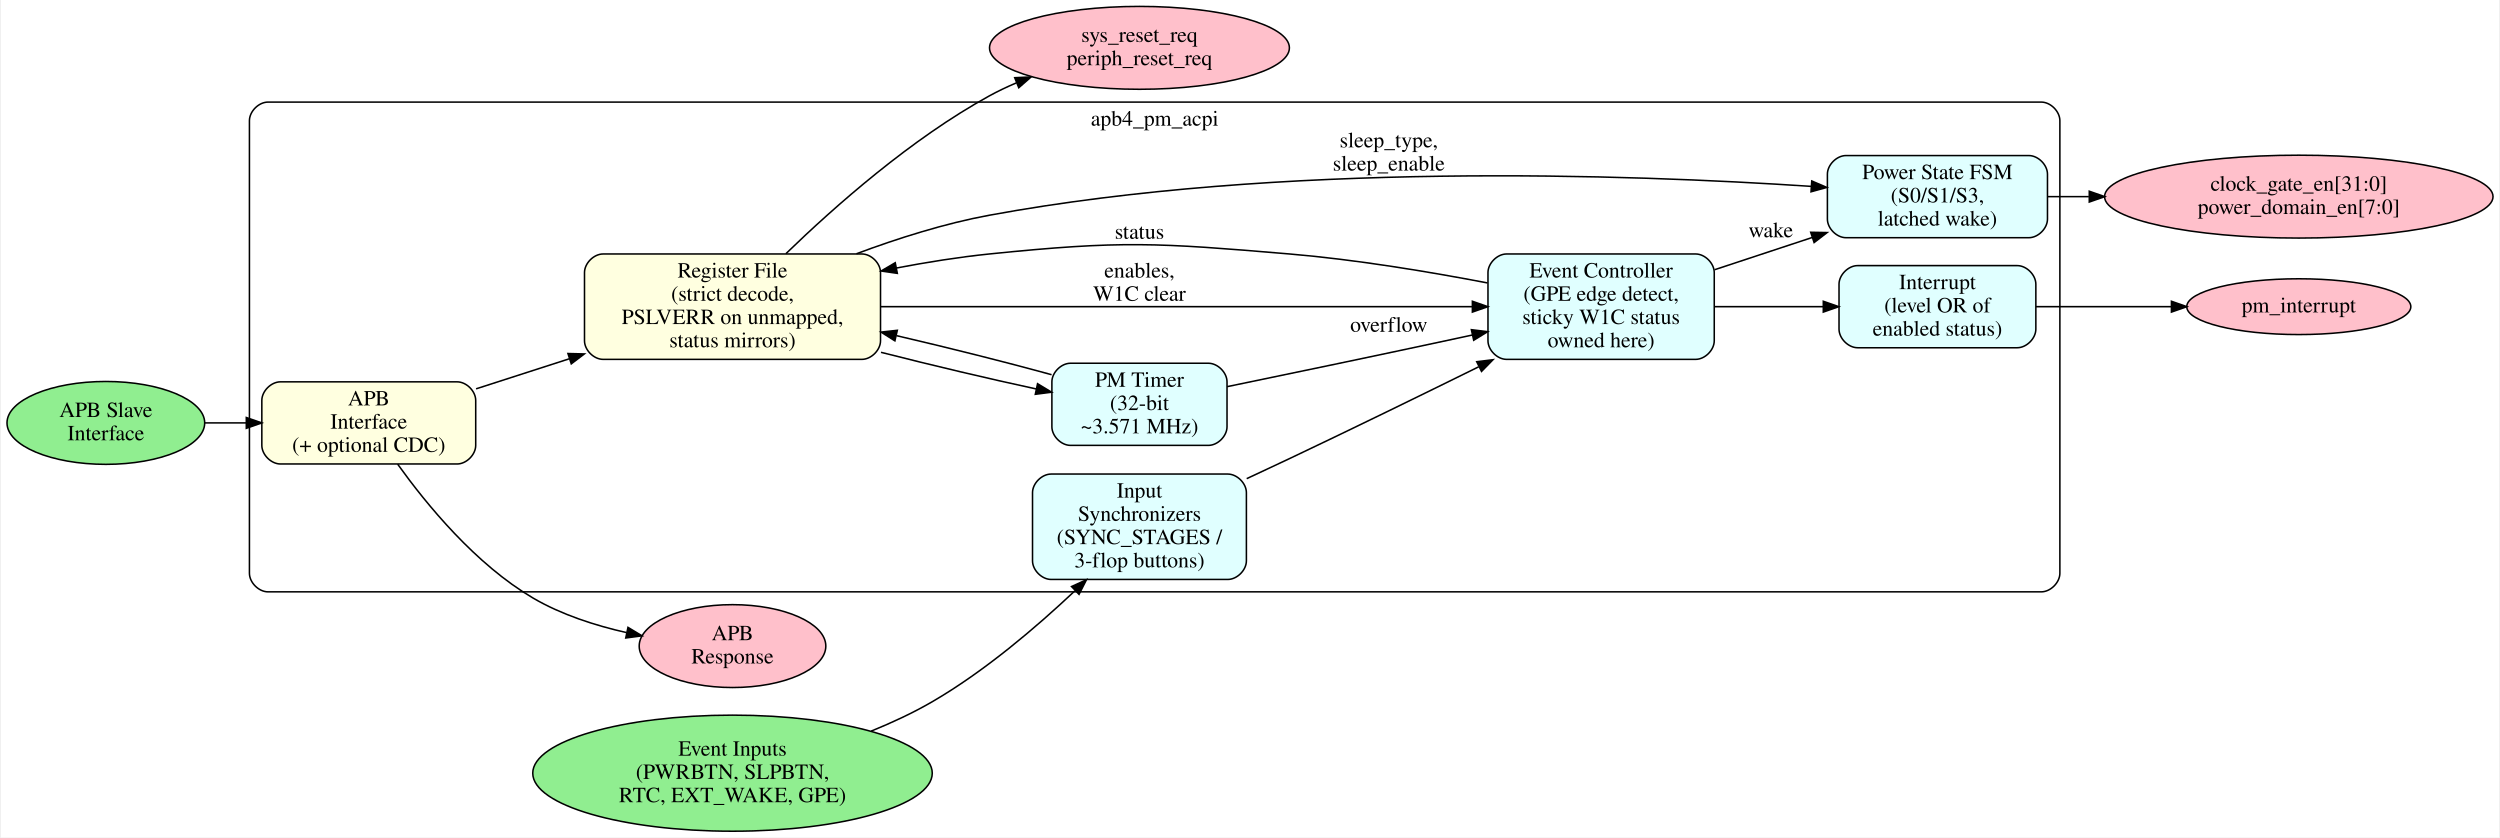
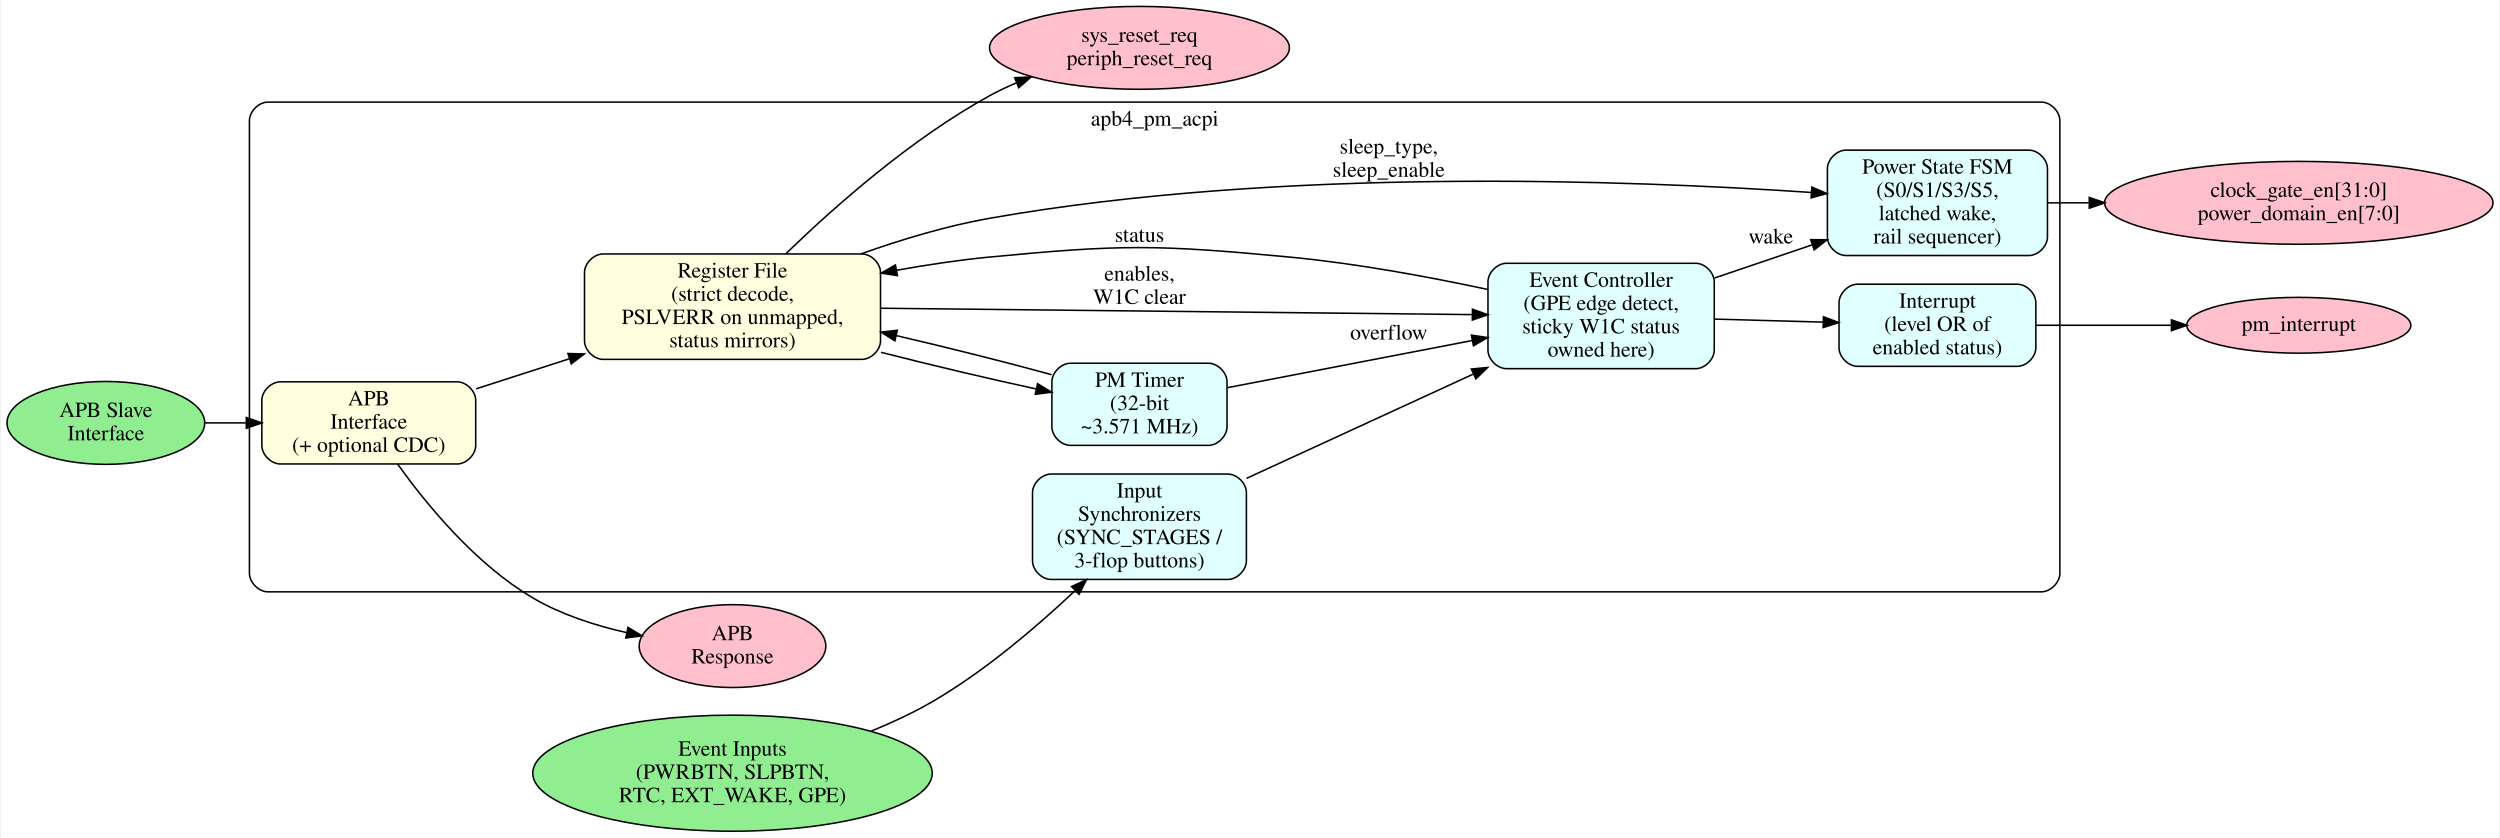
<svg xmlns="http://www.w3.org/2000/svg" width="1612pt" height="540pt" viewBox="0.00 0.00 1611.73 540.35">
  <g id="graph0" class="graph" transform="scale(1 1) rotate(0) translate(4 536.35)">
    <polygon fill="white" stroke="transparent" points="-4,4 -4,-536.35 1607.73,-536.35 1607.73,4 -4,4" />
    <g id="clust1" class="cluster">
      <path fill="none" stroke="black" d="M168.28,-154.48C168.28,-154.48 1312.41,-154.48 1312.41,-154.48 1318.41,-154.48 1324.41,-160.48 1324.41,-166.48 1324.41,-166.48 1324.41,-458.48 1324.41,-458.48 1324.41,-464.48 1318.41,-470.48 1312.41,-470.48 1312.41,-470.48 168.28,-470.48 168.28,-470.48 162.28,-470.48 156.28,-464.48 156.28,-458.48 156.28,-458.48 156.28,-166.48 156.28,-166.48 156.28,-160.48 162.28,-154.48 168.28,-154.48" />
      <text text-anchor="middle" x="740.35" y="-455.28" font-family="Times,serif" font-size="14.00">apb4_pm_acpi</text>
    </g>
    <g id="node1" class="node">
      <ellipse fill="lightgreen" stroke="black" cx="63.64" cy="-263.48" rx="63.78" ry="26.74" />
      <text text-anchor="middle" x="63.64" y="-267.28" font-family="Times,serif" font-size="14.00">APB Slave</text>
      <text text-anchor="middle" x="63.64" y="-252.28" font-family="Times,serif" font-size="14.00">Interface</text>
    </g>
    <g id="node3" class="node">
      <path fill="lightyellow" stroke="black" d="M290.28,-289.98C290.28,-289.98 176.28,-289.98 176.28,-289.98 170.28,-289.98 164.28,-283.98 164.28,-277.98 164.28,-277.98 164.28,-248.98 164.28,-248.98 164.28,-242.98 170.28,-236.98 176.28,-236.98 176.28,-236.98 290.28,-236.98 290.28,-236.98 296.28,-236.98 302.28,-242.98 302.28,-248.98 302.28,-248.98 302.28,-277.98 302.28,-277.98 302.28,-283.98 296.28,-289.98 290.28,-289.98" />
      <text text-anchor="middle" x="233.28" y="-274.78" font-family="Times,serif" font-size="14.00">APB</text>
      <text text-anchor="middle" x="233.28" y="-259.78" font-family="Times,serif" font-size="14.00">Interface</text>
      <text text-anchor="middle" x="233.28" y="-244.78" font-family="Times,serif" font-size="14.00">(+ optional CDC)</text>
    </g>
    <g id="edge1" class="edge">
      <path fill="none" stroke="black" d="M127.54,-263.48C136.25,-263.48 145.28,-263.48 154.22,-263.48" />
      <polygon fill="black" stroke="black" points="154.26,-266.98 164.26,-263.48 154.26,-259.98 154.26,-266.98" />
    </g>
    <g id="node2" class="node">
      <ellipse fill="lightgreen" stroke="black" cx="467.97" cy="-37.48" rx="128.89" ry="37.45" />
      <text text-anchor="middle" x="467.97" y="-48.78" font-family="Times,serif" font-size="14.00">Event Inputs</text>
      <text text-anchor="middle" x="467.97" y="-33.78" font-family="Times,serif" font-size="14.00">(PWRBTN, SLPBTN,</text>
      <text text-anchor="middle" x="467.97" y="-18.78" font-family="Times,serif" font-size="14.00">RTC, EXT_WAKE, GPE)</text>
    </g>
    <g id="node5" class="node">
      <path fill="lightcyan" stroke="black" d="M787.54,-230.48C787.54,-230.48 673.54,-230.48 673.54,-230.48 667.54,-230.48 661.54,-224.48 661.54,-218.48 661.54,-218.48 661.54,-174.48 661.54,-174.48 661.54,-168.48 667.54,-162.48 673.54,-162.48 673.54,-162.48 787.54,-162.48 787.54,-162.48 793.54,-162.48 799.54,-168.48 799.54,-174.48 799.54,-174.48 799.54,-218.48 799.54,-218.48 799.54,-224.48 793.54,-230.48 787.54,-230.48" />
      <text text-anchor="middle" x="730.54" y="-215.28" font-family="Times,serif" font-size="14.00">Input</text>
      <text text-anchor="middle" x="730.54" y="-200.28" font-family="Times,serif" font-size="14.00">Synchronizers</text>
      <text text-anchor="middle" x="730.54" y="-185.28" font-family="Times,serif" font-size="14.00">(SYNC_STAGES /</text>
      <text text-anchor="middle" x="730.54" y="-170.28" font-family="Times,serif" font-size="14.00">3-flop buttons)</text>
    </g>
    <g id="edge4" class="edge">
      <path fill="none" stroke="black" d="M557.4,-64.61C570.92,-70.09 584.43,-76.39 596.67,-83.48 630.5,-103.09 664.01,-131.67 688.92,-155.18" />
      <polygon fill="black" stroke="black" points="686.71,-157.91 696.36,-162.3 691.55,-152.86 686.71,-157.91" />
    </g>
    <g id="node4" class="node">
      <path fill="lightyellow" stroke="black" d="M551.47,-372.48C551.47,-372.48 384.47,-372.48 384.47,-372.48 378.47,-372.48 372.47,-366.48 372.47,-360.48 372.47,-360.48 372.47,-316.48 372.47,-316.48 372.47,-310.48 378.47,-304.48 384.47,-304.48 384.47,-304.48 551.47,-304.48 551.47,-304.48 557.47,-304.48 563.47,-310.48 563.47,-316.48 563.47,-316.48 563.47,-360.48 563.47,-360.48 563.47,-366.48 557.47,-372.48 551.47,-372.48" />
      <text text-anchor="middle" x="467.97" y="-357.28" font-family="Times,serif" font-size="14.00">Register File</text>
      <text text-anchor="middle" x="467.97" y="-342.28" font-family="Times,serif" font-size="14.00">(strict decode,</text>
      <text text-anchor="middle" x="467.97" y="-327.28" font-family="Times,serif" font-size="14.00">PSLVERR on unmapped,</text>
      <text text-anchor="middle" x="467.97" y="-312.28" font-family="Times,serif" font-size="14.00">status mirrors)</text>
    </g>
    <g id="edge2" class="edge">
      <path fill="none" stroke="black" d="M302.52,-285.47C321.39,-291.55 342.31,-298.3 362.73,-304.88" />
      <polygon fill="black" stroke="black" points="361.79,-308.25 372.38,-307.99 363.94,-301.59 361.79,-308.25" />
    </g>
    <g id="node13" class="node">
      <ellipse fill="pink" stroke="black" cx="467.97" cy="-119.48" rx="60.21" ry="26.74" />
      <text text-anchor="middle" x="467.97" y="-123.28" font-family="Times,serif" font-size="14.00">APB</text>
      <text text-anchor="middle" x="467.97" y="-108.28" font-family="Times,serif" font-size="14.00">Response</text>
    </g>
    <g id="edge3" class="edge">
      <path fill="none" stroke="black" d="M251.91,-236.86C270.54,-210.87 302.31,-172.14 339.28,-150.48 357.55,-139.77 379.35,-132.75 399.73,-128.16" />
      <polygon fill="black" stroke="black" points="400.53,-131.57 409.6,-126.09 399.09,-124.71 400.53,-131.57" />
    </g>
    <g id="node6" class="node">
      <path fill="lightcyan" stroke="black" d="M775.04,-301.98C775.04,-301.98 686.04,-301.98 686.04,-301.98 680.04,-301.98 674.04,-295.98 674.04,-289.98 674.04,-289.98 674.04,-260.98 674.04,-260.98 674.04,-254.98 680.04,-248.98 686.04,-248.98 686.04,-248.98 775.04,-248.98 775.04,-248.98 781.04,-248.98 787.04,-254.98 787.04,-260.98 787.04,-260.98 787.04,-289.98 787.04,-289.98 787.04,-295.98 781.04,-301.98 775.04,-301.98" />
      <text text-anchor="middle" x="730.54" y="-286.78" font-family="Times,serif" font-size="14.00">PM Timer</text>
      <text text-anchor="middle" x="730.54" y="-271.78" font-family="Times,serif" font-size="14.00">(32-bit</text>
      <text text-anchor="middle" x="730.54" y="-256.78" font-family="Times,serif" font-size="14.00">~3.571 MHz)</text>
    </g>
    <g id="edge8" class="edge">
      <path fill="none" stroke="black" d="M563.78,-309.03C596.99,-300.57 633.52,-291.92 663.82,-285.41" />
      <polygon fill="black" stroke="black" points="664.79,-288.79 673.84,-283.29 663.34,-281.94 664.79,-288.79" />
    </g>
    <g id="node7" class="node">
-       <path fill="lightcyan" stroke="black" d="M1089.41,-372.48C1089.41,-372.48 967.41,-372.48 967.41,-372.48 961.41,-372.48 955.41,-366.48 955.41,-360.48 955.41,-360.48 955.41,-316.48 955.41,-316.48 955.41,-310.48 961.41,-304.48 967.41,-304.48 967.41,-304.48 1089.41,-304.48 1089.41,-304.48 1095.41,-304.48 1101.41,-310.48 1101.41,-316.48 1101.41,-316.48 1101.41,-360.48 1101.41,-360.48 1101.41,-366.48 1095.41,-372.48 1089.41,-372.48" />
-       <text text-anchor="middle" x="1028.41" y="-357.28" font-family="Times,serif" font-size="14.00">Event Controller</text>
-       <text text-anchor="middle" x="1028.41" y="-342.28" font-family="Times,serif" font-size="14.00">(GPE edge detect,</text>
-       <text text-anchor="middle" x="1028.41" y="-327.28" font-family="Times,serif" font-size="14.00">sticky W1C status</text>
-       <text text-anchor="middle" x="1028.41" y="-312.28" font-family="Times,serif" font-size="14.00">owned here)</text>
+       <path fill="lightcyan" stroke="black" d="M1089.41,-366.48C1089.41,-366.48 967.41,-366.48 967.41,-366.48 961.41,-366.48 955.41,-360.48 955.41,-354.48 955.41,-354.48 955.41,-310.48 955.41,-310.48 955.41,-304.48 961.41,-298.48 967.41,-298.48 967.41,-298.48 1089.41,-298.48 1089.41,-298.48 1095.41,-298.48 1101.41,-304.48 1101.41,-310.48 1101.41,-310.48 1101.41,-354.48 1101.41,-354.48 1101.41,-360.48 1095.41,-366.48 1089.41,-366.48" />
+       <text text-anchor="middle" x="1028.41" y="-351.28" font-family="Times,serif" font-size="14.00">Event Controller</text>
+       <text text-anchor="middle" x="1028.41" y="-336.28" font-family="Times,serif" font-size="14.00">(GPE edge detect,</text>
+       <text text-anchor="middle" x="1028.41" y="-321.28" font-family="Times,serif" font-size="14.00">sticky W1C status</text>
+       <text text-anchor="middle" x="1028.41" y="-306.28" font-family="Times,serif" font-size="14.00">owned here)</text>
    </g>
    <g id="edge6" class="edge">
-       <path fill="none" stroke="black" d="M563.7,-338.48C670.81,-338.48 843.46,-338.48 945.14,-338.48" />
-       <polygon fill="black" stroke="black" points="945.35,-341.98 955.35,-338.48 945.35,-334.98 945.35,-341.98" />
-       <text text-anchor="middle" x="730.54" y="-357.28" font-family="Times,serif" font-size="14.00">enables,</text>
-       <text text-anchor="middle" x="730.54" y="-342.28" font-family="Times,serif" font-size="14.00">W1C clear</text>
+       <path fill="none" stroke="black" d="M563.7,-337.46C670.81,-336.31 843.46,-334.45 945.14,-333.36" />
+       <polygon fill="black" stroke="black" points="945.39,-336.86 955.35,-333.25 945.32,-329.86 945.39,-336.86" />
+       <text text-anchor="middle" x="730.54" y="-355.28" font-family="Times,serif" font-size="14.00">enables,</text>
+       <text text-anchor="middle" x="730.54" y="-340.28" font-family="Times,serif" font-size="14.00">W1C clear</text>
    </g>
    <g id="node8" class="node">
-       <path fill="lightcyan" stroke="black" d="M1304.41,-435.98C1304.41,-435.98 1186.41,-435.98 1186.41,-435.98 1180.41,-435.98 1174.41,-429.98 1174.41,-423.98 1174.41,-423.98 1174.41,-394.98 1174.41,-394.98 1174.41,-388.98 1180.41,-382.98 1186.41,-382.98 1186.41,-382.98 1304.41,-382.98 1304.41,-382.98 1310.41,-382.98 1316.41,-388.98 1316.41,-394.98 1316.41,-394.98 1316.41,-423.98 1316.41,-423.98 1316.41,-429.98 1310.41,-435.98 1304.41,-435.98" />
-       <text text-anchor="middle" x="1245.41" y="-420.78" font-family="Times,serif" font-size="14.00">Power State FSM</text>
-       <text text-anchor="middle" x="1245.41" y="-405.78" font-family="Times,serif" font-size="14.00">(S0/S1/S3,</text>
-       <text text-anchor="middle" x="1245.41" y="-390.78" font-family="Times,serif" font-size="14.00">latched wake)</text>
+       <path fill="lightcyan" stroke="black" d="M1304.41,-439.48C1304.41,-439.48 1186.41,-439.48 1186.41,-439.48 1180.41,-439.48 1174.41,-433.48 1174.41,-427.48 1174.41,-427.48 1174.41,-383.48 1174.41,-383.48 1174.41,-377.48 1180.41,-371.48 1186.41,-371.48 1186.41,-371.48 1304.41,-371.48 1304.41,-371.48 1310.41,-371.48 1316.41,-377.48 1316.41,-383.48 1316.41,-383.48 1316.41,-427.48 1316.41,-427.48 1316.41,-433.48 1310.41,-439.48 1304.41,-439.48" />
+       <text text-anchor="middle" x="1245.41" y="-424.28" font-family="Times,serif" font-size="14.00">Power State FSM</text>
+       <text text-anchor="middle" x="1245.41" y="-409.28" font-family="Times,serif" font-size="14.00">(S0/S1/S3/S5,</text>
+       <text text-anchor="middle" x="1245.41" y="-394.28" font-family="Times,serif" font-size="14.00">latched wake,</text>
+       <text text-anchor="middle" x="1245.41" y="-379.28" font-family="Times,serif" font-size="14.00">rail sequencer)</text>
    </g>
    <g id="edge11" class="edge">
-       <path fill="none" stroke="black" d="M547.95,-372.63C574.66,-382.59 604.99,-392.2 633.67,-397.48 821.17,-431.95 1046.49,-423.93 1164.06,-416.09" />
-       <polygon fill="black" stroke="black" points="1164.33,-419.58 1174.06,-415.41 1163.85,-412.6 1164.33,-419.58" />
-       <text text-anchor="middle" x="891.41" y="-441.28" font-family="Times,serif" font-size="14.00">sleep_type,</text>
-       <text text-anchor="middle" x="891.41" y="-426.28" font-family="Times,serif" font-size="14.00">sleep_enable</text>
+       <path fill="none" stroke="black" d="M550.97,-372.57C576.96,-381.82 606.11,-390.61 633.67,-395.48 821.39,-428.63 1046.62,-420.15 1164.12,-412.16" />
+       <polygon fill="black" stroke="black" points="1164.39,-415.65 1174.12,-411.47 1163.9,-408.67 1164.39,-415.65" />
+       <text text-anchor="middle" x="891.41" y="-437.28" font-family="Times,serif" font-size="14.00">sleep_type,</text>
+       <text text-anchor="middle" x="891.41" y="-422.28" font-family="Times,serif" font-size="14.00">sleep_enable</text>
    </g>
    <g id="node12" class="node">
      <ellipse fill="pink" stroke="black" cx="730.54" cy="-505.48" rx="96.75" ry="26.74" />
      <text text-anchor="middle" x="730.54" y="-509.28" font-family="Times,serif" font-size="14.00">sys_reset_req</text>
      <text text-anchor="middle" x="730.54" y="-494.28" font-family="Times,serif" font-size="14.00">periph_reset_req</text>
    </g>
    <g id="edge14" class="edge">
      <path fill="none" stroke="black" d="M502.42,-372.67C533.84,-403.1 583.43,-446.93 633.67,-474.48 639.2,-477.51 645.08,-480.31 651.1,-482.87" />
      <polygon fill="black" stroke="black" points="650.06,-486.22 660.64,-486.71 652.67,-479.73 650.06,-486.22" />
    </g>
    <g id="edge5" class="edge">
-       <path fill="none" stroke="black" d="M799.73,-227.51C809.05,-231.83 818.48,-236.24 827.41,-240.48 867.83,-259.65 912.57,-281.51 949.46,-299.71" />
-       <polygon fill="black" stroke="black" points="948.15,-302.97 958.66,-304.26 951.25,-296.69 948.15,-302.97" />
+       <path fill="none" stroke="black" d="M799.63,-227.72C808.97,-232 818.43,-236.35 827.41,-240.48 866.31,-258.35 909.45,-278.19 945.67,-294.86" />
+       <polygon fill="black" stroke="black" points="944.67,-298.25 955.21,-299.25 947.59,-291.89 944.67,-298.25" />
    </g>
    <g id="edge9" class="edge">
      <path fill="none" stroke="black" d="M673.84,-294.59C644.7,-302.61 608.05,-311.8 573.83,-319.76" />
      <polygon fill="black" stroke="black" points="572.74,-316.42 563.78,-322.08 574.31,-323.24 572.74,-316.42" />
    </g>
    <g id="edge10" class="edge">
-       <path fill="none" stroke="black" d="M787.07,-286.87C828.52,-295.43 886.55,-307.51 937.41,-318.48 940.04,-319.04 942.7,-319.62 945.39,-320.2" />
-       <polygon fill="black" stroke="black" points="944.7,-323.64 955.22,-322.35 946.2,-316.8 944.7,-323.64" />
-       <text text-anchor="middle" x="891.41" y="-322.28" font-family="Times,serif" font-size="14.00">overflow</text>
+       <path fill="none" stroke="black" d="M787.19,-286.2C831.76,-294.78 894.94,-306.96 945.32,-316.66" />
+       <polygon fill="black" stroke="black" points="944.73,-320.11 955.21,-318.57 946.05,-313.24 944.73,-320.11" />
+       <text text-anchor="middle" x="891.41" y="-317.28" font-family="Times,serif" font-size="14.00">overflow</text>
    </g>
    <g id="edge7" class="edge">
-       <path fill="none" stroke="black" d="M955.11,-353.79C917.27,-361.04 870.05,-368.88 827.41,-372.48 741.61,-379.72 719.33,-381.23 633.67,-372.48 614.16,-370.48 593.56,-367.2 573.77,-363.43" />
-       <polygon fill="black" stroke="black" points="574.31,-359.97 563.82,-361.49 572.97,-366.84 574.31,-359.97" />
-       <text text-anchor="middle" x="730.54" y="-382.28" font-family="Times,serif" font-size="14.00">status</text>
+       <path fill="none" stroke="black" d="M955.21,-349.59C917.39,-357.69 870.17,-366.45 827.41,-370.48 741.68,-378.55 719.38,-378.73 633.67,-370.48 614.2,-368.6 593.61,-365.51 573.83,-361.97" />
+       <polygon fill="black" stroke="black" points="574.35,-358.5 563.88,-360.14 573.08,-365.39 574.35,-358.5" />
+       <text text-anchor="middle" x="730.54" y="-380.28" font-family="Times,serif" font-size="14.00">status</text>
    </g>
    <g id="edge12" class="edge">
-       <path fill="none" stroke="black" d="M1101.6,-362.32C1121.82,-368.99 1143.92,-376.29 1164.56,-383.11" />
-       <polygon fill="black" stroke="black" points="1163.64,-386.49 1174.24,-386.3 1165.84,-379.84 1163.64,-386.49" />
-       <text text-anchor="middle" x="1137.91" y="-383.28" font-family="Times,serif" font-size="14.00">wake</text>
+       <path fill="none" stroke="black" d="M1101.6,-356.99C1121.82,-363.85 1143.92,-371.36 1164.56,-378.36" />
+       <polygon fill="black" stroke="black" points="1163.64,-381.75 1174.24,-381.65 1165.89,-375.12 1163.64,-381.75" />
+       <text text-anchor="middle" x="1137.91" y="-379.28" font-family="Times,serif" font-size="14.00">wake</text>
    </g>
    <g id="node9" class="node">
-       <path fill="lightcyan" stroke="black" d="M1296.91,-364.98C1296.91,-364.98 1193.91,-364.98 1193.91,-364.98 1187.91,-364.98 1181.91,-358.98 1181.91,-352.98 1181.91,-352.98 1181.91,-323.98 1181.91,-323.98 1181.91,-317.98 1187.91,-311.98 1193.91,-311.98 1193.91,-311.98 1296.91,-311.98 1296.91,-311.98 1302.91,-311.98 1308.91,-317.98 1308.91,-323.98 1308.91,-323.98 1308.91,-352.98 1308.91,-352.98 1308.91,-358.98 1302.91,-364.98 1296.91,-364.98" />
-       <text text-anchor="middle" x="1245.41" y="-349.78" font-family="Times,serif" font-size="14.00">Interrupt</text>
-       <text text-anchor="middle" x="1245.41" y="-334.78" font-family="Times,serif" font-size="14.00">(level OR of</text>
-       <text text-anchor="middle" x="1245.41" y="-319.78" font-family="Times,serif" font-size="14.00">enabled status)</text>
+       <path fill="lightcyan" stroke="black" d="M1296.91,-352.98C1296.91,-352.98 1193.91,-352.98 1193.91,-352.98 1187.91,-352.98 1181.91,-346.98 1181.91,-340.98 1181.91,-340.98 1181.91,-311.98 1181.91,-311.98 1181.91,-305.98 1187.91,-299.98 1193.91,-299.98 1193.91,-299.98 1296.91,-299.98 1296.91,-299.98 1302.91,-299.98 1308.91,-305.98 1308.91,-311.98 1308.91,-311.98 1308.91,-340.98 1308.91,-340.98 1308.91,-346.98 1302.91,-352.98 1296.91,-352.98" />
+       <text text-anchor="middle" x="1245.41" y="-337.78" font-family="Times,serif" font-size="14.00">Interrupt</text>
+       <text text-anchor="middle" x="1245.41" y="-322.78" font-family="Times,serif" font-size="14.00">(level OR of</text>
+       <text text-anchor="middle" x="1245.41" y="-307.78" font-family="Times,serif" font-size="14.00">enabled status)</text>
    </g>
    <g id="edge15" class="edge">
-       <path fill="none" stroke="black" d="M1101.6,-338.48C1124.14,-338.48 1149,-338.48 1171.58,-338.48" />
-       <polygon fill="black" stroke="black" points="1171.77,-341.98 1181.77,-338.48 1171.77,-334.98 1171.77,-341.98" />
+       <path fill="none" stroke="black" d="M1101.6,-330.46C1124.14,-329.83 1149,-329.14 1171.58,-328.51" />
+       <polygon fill="black" stroke="black" points="1171.87,-332 1181.77,-328.22 1171.68,-325.01 1171.87,-332" />
    </g>
    <g id="node11" class="node">
-       <ellipse fill="pink" stroke="black" cx="1478.57" cy="-409.48" rx="125.32" ry="26.74" />
-       <text text-anchor="middle" x="1478.57" y="-413.28" font-family="Times,serif" font-size="14.00">clock_gate_en[31:0]</text>
-       <text text-anchor="middle" x="1478.57" y="-398.28" font-family="Times,serif" font-size="14.00">power_domain_en[7:0]</text>
+       <ellipse fill="pink" stroke="black" cx="1478.57" cy="-405.48" rx="125.32" ry="26.74" />
+       <text text-anchor="middle" x="1478.57" y="-409.28" font-family="Times,serif" font-size="14.00">clock_gate_en[31:0]</text>
+       <text text-anchor="middle" x="1478.57" y="-394.28" font-family="Times,serif" font-size="14.00">power_domain_en[7:0]</text>
    </g>
    <g id="edge13" class="edge">
-       <path fill="none" stroke="black" d="M1316.71,-409.48C1325.2,-409.48 1334.08,-409.48 1343.12,-409.48" />
-       <polygon fill="black" stroke="black" points="1343.38,-412.98 1353.38,-409.48 1343.38,-405.98 1343.38,-412.98" />
+       <path fill="none" stroke="black" d="M1316.71,-405.48C1325.2,-405.48 1334.08,-405.48 1343.12,-405.48" />
+       <polygon fill="black" stroke="black" points="1343.38,-408.98 1353.38,-405.48 1343.38,-401.98 1343.38,-408.98" />
    </g>
    <g id="node10" class="node">
-       <ellipse fill="pink" stroke="black" cx="1478.57" cy="-338.48" rx="72.29" ry="18" />
-       <text text-anchor="middle" x="1478.57" y="-334.78" font-family="Times,serif" font-size="14.00">pm_interrupt</text>
+       <ellipse fill="pink" stroke="black" cx="1478.57" cy="-326.48" rx="72.29" ry="18" />
+       <text text-anchor="middle" x="1478.57" y="-322.78" font-family="Times,serif" font-size="14.00">pm_interrupt</text>
    </g>
    <g id="edge16" class="edge">
-       <path fill="none" stroke="black" d="M1308.97,-338.48C1335.88,-338.48 1367.69,-338.48 1396.38,-338.48" />
-       <polygon fill="black" stroke="black" points="1396.39,-341.98 1406.39,-338.48 1396.39,-334.98 1396.39,-341.98" />
+       <path fill="none" stroke="black" d="M1308.97,-326.48C1335.88,-326.48 1367.69,-326.48 1396.38,-326.48" />
+       <polygon fill="black" stroke="black" points="1396.39,-329.98 1406.39,-326.48 1396.39,-322.98 1396.39,-329.98" />
    </g>
  </g>
</svg>
